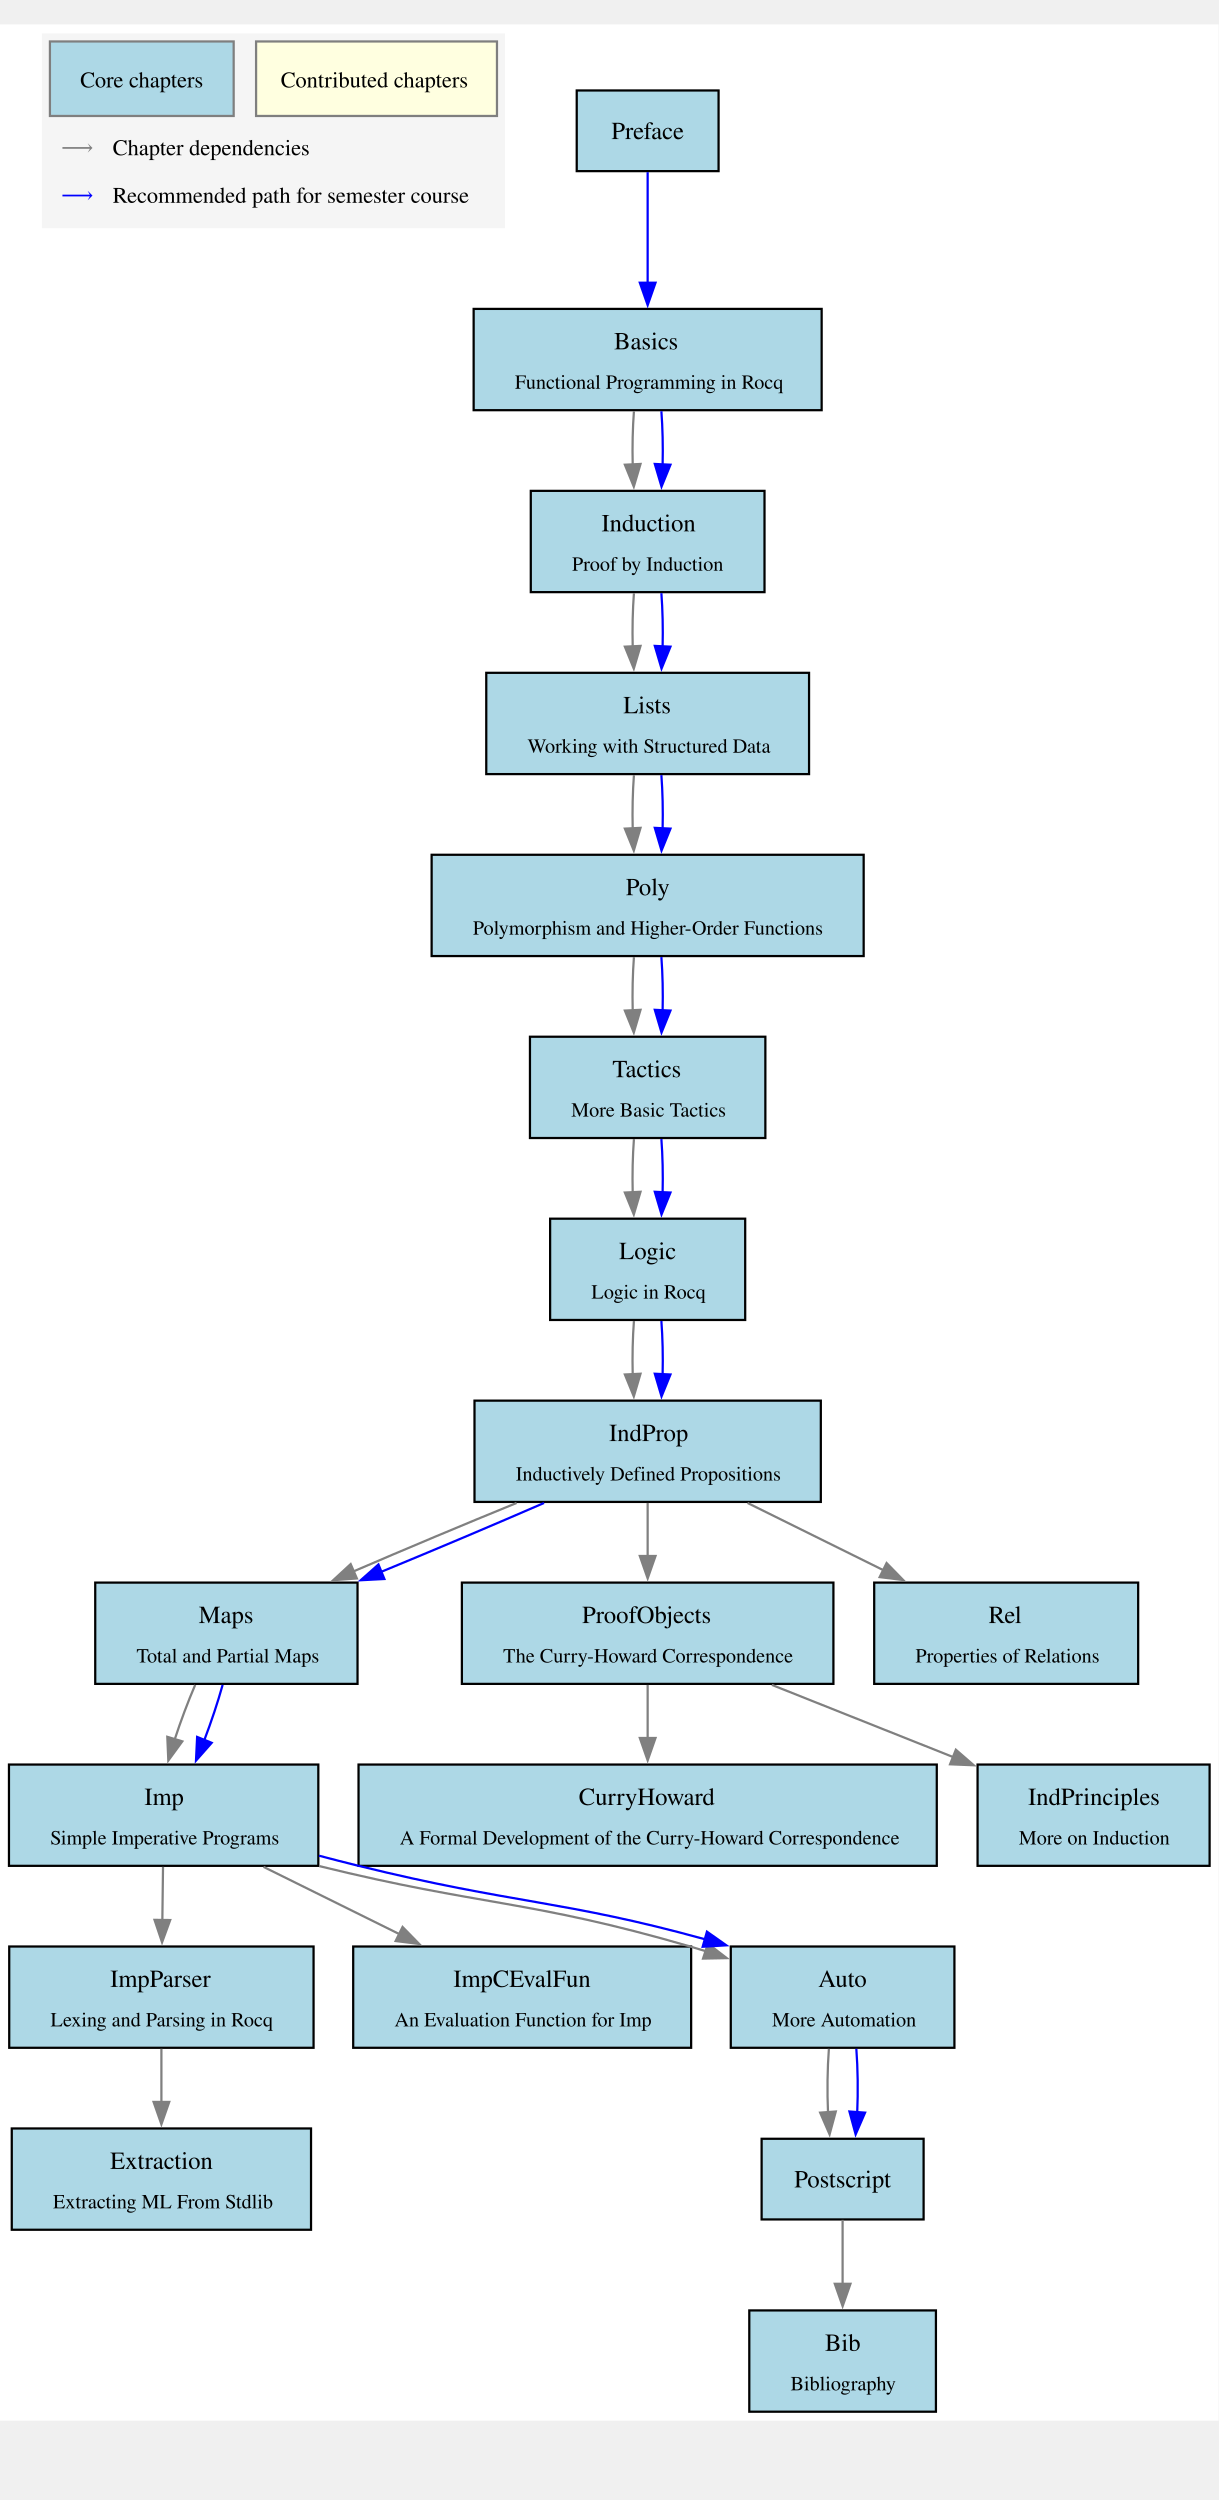
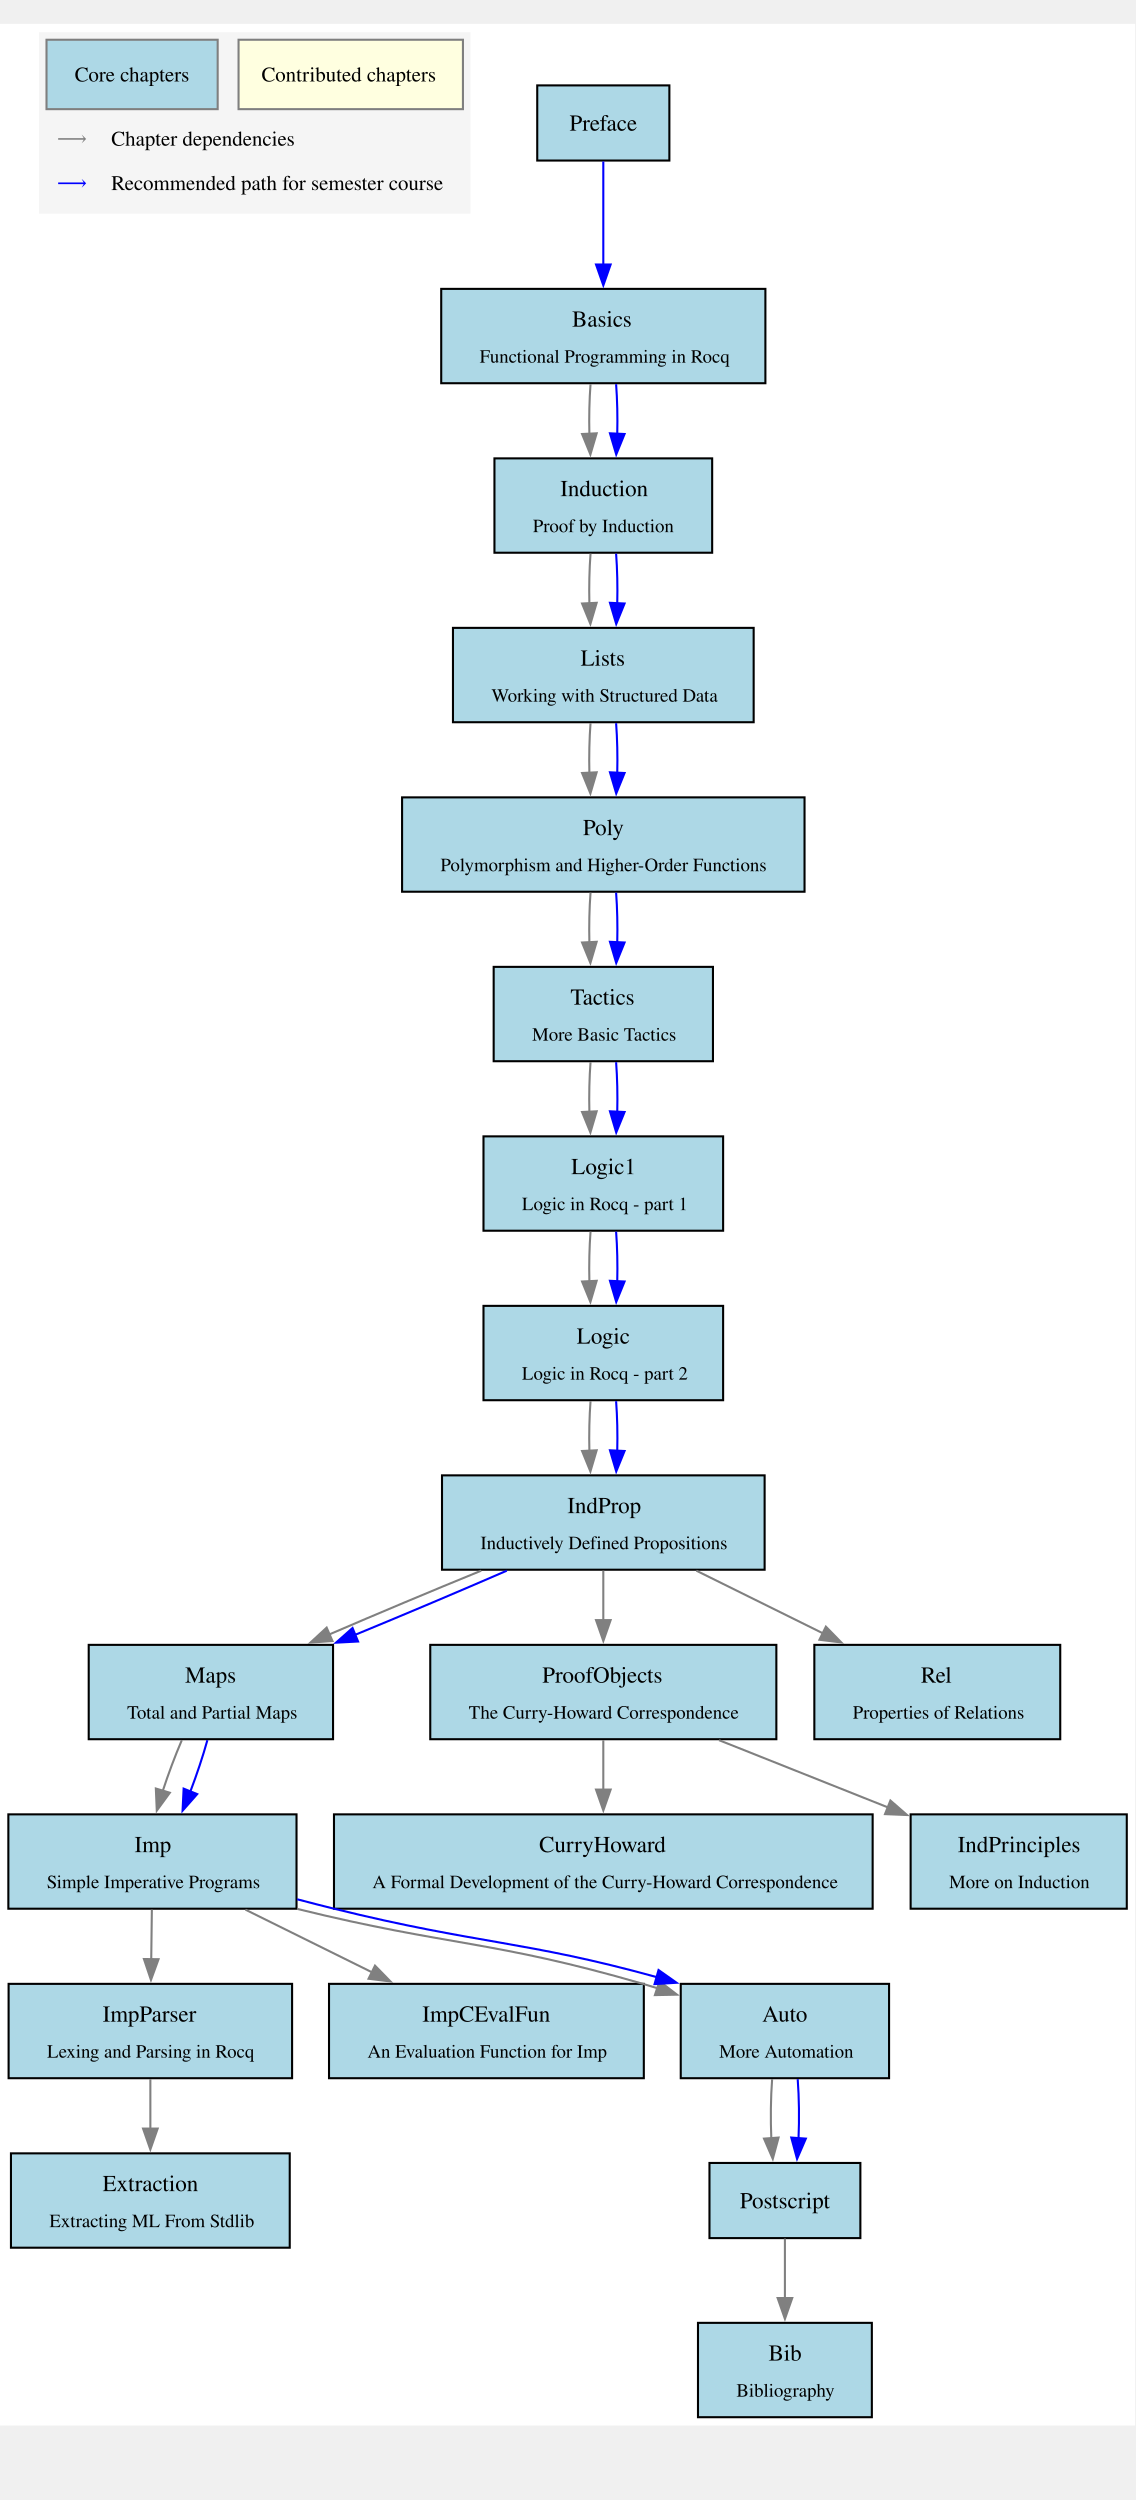
- <svg xmlns="http://www.w3.org/2000/svg" xmlns:xlink="http://www.w3.org/1999/xlink" width="504pt" height="1034pt" viewBox="0.00 22.00 504.00 1013.00">
-   <g id="graph0" class="graph deps" transform="scale(0.926811 0.926811) rotate(0) translate(4 1088.66)">
-     <polygon fill="white" stroke="none" points="-4,4 -4,-1065.35 539.8,-1065.35 539.8,4 -4,4" />
+ <svg xmlns="http://www.w3.org/2000/svg" xmlns:xlink="http://www.w3.org/1999/xlink" width="504pt" height="1110pt" viewBox="0.00 22.00 504.00 1088.00">
+   <g id="graph0" class="graph deps" transform="scale(0.926811 0.926811) rotate(0) translate(4 1169.86)">
+     <polygon fill="white" stroke="none" points="-4,4 -4,-1146.55 539.8,-1146.55 539.8,4 -4,4" />
    <g id="node1" class="node">
      <g id="a_node1">
        <a xlink:title="Go to chapter" target="_top">
-           <polygon fill="WhiteSmoke" stroke="none" points="221.38,-1061.35 14.68,-1061.35 14.68,-974.4 221.38,-974.4 221.38,-1061.35" />
-           <polygon fill="lightblue" stroke="none" points="18.28,-1024.5 18.28,-1057.75 100.28,-1057.75 100.28,-1024.5 18.28,-1024.5" />
-           <polygon fill="none" stroke="#7f7f7f" points="18.28,-1024.5 18.28,-1057.75 100.28,-1057.75 100.28,-1024.5 18.28,-1024.5" />
-           <text xml:space="preserve" text-anchor="start" x="29.28" y="-1037.25" font-family="Times,serif" font-size="10.00"> Core chapters </text>
-           <polygon fill="lightyellow" stroke="none" points="110.28,-1024.5 110.28,-1057.75 217.78,-1057.75 217.78,-1024.5 110.28,-1024.5" />
-           <polygon fill="none" stroke="#7f7f7f" points="110.28,-1024.5 110.28,-1057.75 217.78,-1057.75 217.78,-1024.5 110.28,-1024.5" />
-           <text xml:space="preserve" text-anchor="start" x="121.28" y="-1037.25" font-family="Times,serif" font-size="10.00">Contributed chapters</text>
-           <text xml:space="preserve" text-anchor="start" x="23.28" y="-1007" font-family="Times,serif" font-size="10.00" fill="gray">⟶</text>
-           <text xml:space="preserve" text-anchor="start" x="33.78" y="-1007" font-family="Times,serif" font-size="10.00">     Chapter dependencies</text>
-           <text xml:space="preserve" text-anchor="start" x="23.28" y="-985.75" font-family="Times,serif" font-size="10.00" fill="blue">⟶</text>
-           <text xml:space="preserve" text-anchor="start" x="33.78" y="-985.75" font-family="Times,serif" font-size="10.00">     Recommended path for semester course</text>
+           <polygon fill="WhiteSmoke" stroke="none" points="221.38,-1142.55 14.67,-1142.55 14.67,-1055.6 221.38,-1055.6 221.38,-1142.55" />
+           <polygon fill="lightblue" stroke="none" points="18.28,-1105.7 18.28,-1138.95 100.28,-1138.95 100.28,-1105.7 18.28,-1105.7" />
+           <polygon fill="none" stroke="#7f7f7f" points="18.28,-1105.7 18.28,-1138.95 100.28,-1138.95 100.28,-1105.7 18.28,-1105.7" />
+           <text xml:space="preserve" text-anchor="start" x="29.28" y="-1118.95" font-family="Times,serif" font-size="10.00"> Core chapters </text>
+           <polygon fill="lightyellow" stroke="none" points="110.28,-1105.7 110.28,-1138.95 217.78,-1138.95 217.78,-1105.7 110.28,-1105.7" />
+           <polygon fill="none" stroke="#7f7f7f" points="110.28,-1105.7 110.28,-1138.95 217.78,-1138.95 217.78,-1105.7 110.28,-1105.7" />
+           <text xml:space="preserve" text-anchor="start" x="121.28" y="-1118.95" font-family="Times,serif" font-size="10.00">Contributed chapters</text>
+           <text xml:space="preserve" text-anchor="start" x="23.28" y="-1088.2" font-family="Times,serif" font-size="10.00" fill="gray">⟶</text>
+           <text xml:space="preserve" text-anchor="start" x="36.78" y="-1088.2" font-family="Times,serif" font-size="10.00">     Chapter dependencies</text>
+           <text xml:space="preserve" text-anchor="start" x="23.28" y="-1066.95" font-family="Times,serif" font-size="10.00" fill="blue">⟶</text>
+           <text xml:space="preserve" text-anchor="start" x="36.78" y="-1066.95" font-family="Times,serif" font-size="10.00">     Recommended path for semester course</text>
        </a>
      </g>
    </g>
    <g id="node2" class="node">
      <g id="a_node2">
        <a xlink:href="Preface.html" xlink:title="Go to chapter" target="_top">
-           <polygon fill="lightblue" stroke="black" points="316.67,-1035.88 253.37,-1035.88 253.37,-999.88 316.67,-999.88 316.67,-1035.88" />
-           <text xml:space="preserve" text-anchor="middle" x="285.02" y="-1014.18" font-family="Times,serif" font-size="11.00">Preface</text>
+           <polygon fill="lightblue" stroke="black" points="316.67,-1117.08 253.37,-1117.08 253.37,-1081.08 316.67,-1081.08 316.67,-1117.08" />
+           <text xml:space="preserve" text-anchor="middle" x="285.02" y="-1095.38" font-family="Times,serif" font-size="11.00">Preface</text>
        </a>
      </g>
    </g>
    <g id="node4" class="node">
      <g id="a_node4">
        <a xlink:href="Basics.html" xlink:title="Go to chapter" target="_top">
-           <polygon fill="lightblue" stroke="black" points="362.67,-938.4 207.37,-938.4 207.37,-893.2 362.67,-893.2 362.67,-938.4" />
-           <text xml:space="preserve" text-anchor="start" x="270.02" y="-920.35" font-family="Times,serif" font-size="11.00">Basics</text>
-           <text xml:space="preserve" text-anchor="start" x="225.77" y="-902.75" font-family="Times,serif" font-size="9.00">Functional Programming in Rocq</text>
-         </a>
-       </g>
-     </g>
-     <g id="edge19" class="edge">
-       <path fill="none" stroke="blue" d="M285.02,-999.44C285.02,-985.83 285.02,-966.53 285.02,-949.99" />
-       <polygon fill="blue" stroke="blue" points="288.53,-950.08 285.03,-940.08 281.53,-950.08 288.53,-950.08" />
+           <polygon fill="lightblue" stroke="black" points="362.67,-1019.6 207.37,-1019.6 207.37,-974.4 362.67,-974.4 362.67,-1019.6" />
+           <text xml:space="preserve" text-anchor="start" x="270.02" y="-1001.5" font-family="Times,serif" font-size="11.00">Basics</text>
+           <text xml:space="preserve" text-anchor="start" x="225.77" y="-984.25" font-family="Times,serif" font-size="9.00">Functional Programming in Rocq</text>
+         </a>
+       </g>
+     </g>
+     <g id="edge20" class="edge">
+       <path fill="none" stroke="blue" d="M285.02,-1080.64C285.02,-1067.03 285.02,-1047.73 285.02,-1031.19" />
+       <polygon fill="blue" stroke="blue" points="288.53,-1031.28 285.03,-1021.28 281.53,-1031.28 288.53,-1031.28" />
    </g>
    <g id="node3" class="node">
      <g id="a_node3">
        <a xlink:href="Postscript.html" xlink:title="Go to chapter" target="_top">
          <polygon fill="lightblue" stroke="black" points="408.17,-121.8 335.88,-121.8 335.88,-85.8 408.17,-85.8 408.17,-121.8" />
          <text xml:space="preserve" text-anchor="middle" x="372.02" y="-100.1" font-family="Times,serif" font-size="11.00">Postscript</text>
        </a>
      </g>
    </g>
-     <g id="node19" class="node">
-       <g id="a_node19">
+     <g id="node20" class="node">
+       <g id="a_node20">
        <a xlink:href="Bib.html" xlink:title="Go to chapter" target="_top">
          <polygon fill="lightblue" stroke="black" points="413.67,-45.2 330.38,-45.2 330.38,0 413.67,0 413.67,-45.2" />
-           <text xml:space="preserve" text-anchor="start" x="364.15" y="-27.15" font-family="Times,serif" font-size="11.00">Bib</text>
-           <text xml:space="preserve" text-anchor="start" x="348.77" y="-9.55" font-family="Times,serif" font-size="9.00">Bibliography</text>
-         </a>
-       </g>
-     </g>
-     <g id="edge15" class="edge">
+           <text xml:space="preserve" text-anchor="start" x="364.15" y="-27.1" font-family="Times,serif" font-size="11.00">Bib</text>
+           <text xml:space="preserve" text-anchor="start" x="348.77" y="-9.85" font-family="Times,serif" font-size="9.00">Bibliography</text>
+         </a>
+       </g>
+     </g>
+     <g id="edge16" class="edge">
      <path fill="none" stroke="gray" d="M372.02,-85.61C372.02,-77.18 372.02,-66.72 372.02,-56.81" />
      <polygon fill="gray" stroke="gray" points="375.53,-57.09 372.03,-47.09 368.53,-57.09 375.53,-57.09" />
    </g>
    <g id="node5" class="node">
      <g id="a_node5">
        <a xlink:href="Induction.html" xlink:title="Go to chapter" target="_top">
-           <polygon fill="lightblue" stroke="black" points="337.17,-857.2 232.87,-857.2 232.87,-812 337.17,-812 337.17,-857.2" />
-           <text xml:space="preserve" text-anchor="start" x="264.4" y="-839.15" font-family="Times,serif" font-size="11.00">Induction</text>
-           <text xml:space="preserve" text-anchor="start" x="251.27" y="-821.55" font-family="Times,serif" font-size="9.00">Proof by Induction</text>
+           <polygon fill="lightblue" stroke="black" points="337.17,-938.4 232.87,-938.4 232.87,-893.2 337.17,-893.2 337.17,-938.4" />
+           <text xml:space="preserve" text-anchor="start" x="264.4" y="-920.3" font-family="Times,serif" font-size="11.00">Induction</text>
+           <text xml:space="preserve" text-anchor="start" x="251.27" y="-903.05" font-family="Times,serif" font-size="9.00">Proof by Induction</text>
        </a>
      </g>
    </g>
    <g id="edge1" class="edge">
-       <path fill="none" stroke="gray" d="M278.9,-892.74C278.34,-885.36 278.15,-876.96 278.35,-868.91" />
-       <polygon fill="gray" stroke="gray" points="281.84,-869.21 278.84,-859.06 274.85,-868.87 281.84,-869.21" />
-     </g>
-     <g id="edge20" class="edge">
-       <path fill="none" stroke="blue" d="M291.15,-892.74C291.71,-885.36 291.9,-876.96 291.7,-868.91" />
-       <polygon fill="blue" stroke="blue" points="295.2,-868.87 291.21,-859.06 288.21,-869.21 295.2,-868.87" />
+       <path fill="none" stroke="gray" d="M278.9,-973.94C278.34,-966.56 278.15,-958.16 278.35,-950.11" />
+       <polygon fill="gray" stroke="gray" points="281.84,-950.41 278.84,-940.26 274.85,-950.07 281.84,-950.41" />
+     </g>
+     <g id="edge21" class="edge">
+       <path fill="none" stroke="blue" d="M291.15,-973.94C291.71,-966.56 291.9,-958.16 291.7,-950.11" />
+       <polygon fill="blue" stroke="blue" points="295.2,-950.07 291.21,-940.26 288.21,-950.41 295.2,-950.07" />
    </g>
    <g id="node6" class="node">
      <g id="a_node6">
        <a xlink:href="Lists.html" xlink:title="Go to chapter" target="_top">
-           <polygon fill="lightblue" stroke="black" points="357.05,-776 213,-776 213,-730.8 357.05,-730.8 357.05,-776" />
-           <text xml:space="preserve" text-anchor="start" x="274.15" y="-757.95" font-family="Times,serif" font-size="11.00">Lists</text>
-           <text xml:space="preserve" text-anchor="start" x="231.4" y="-740.35" font-family="Times,serif" font-size="9.00">Working with Structured Data</text>
+           <polygon fill="lightblue" stroke="black" points="357.05,-857.2 213,-857.2 213,-812 357.05,-812 357.05,-857.2" />
+           <text xml:space="preserve" text-anchor="start" x="274.15" y="-839.1" font-family="Times,serif" font-size="11.00">Lists</text>
+           <text xml:space="preserve" text-anchor="start" x="231.4" y="-821.85" font-family="Times,serif" font-size="9.00">Working with Structured Data</text>
        </a>
      </g>
    </g>
    <g id="edge2" class="edge">
-       <path fill="none" stroke="gray" d="M278.9,-811.54C278.34,-804.16 278.15,-795.76 278.35,-787.71" />
-       <polygon fill="gray" stroke="gray" points="281.84,-788.01 278.84,-777.86 274.85,-787.67 281.84,-788.01" />
-     </g>
-     <g id="edge21" class="edge">
-       <path fill="none" stroke="blue" d="M291.15,-811.54C291.71,-804.16 291.9,-795.76 291.7,-787.71" />
-       <polygon fill="blue" stroke="blue" points="295.2,-787.67 291.21,-777.86 288.21,-788.01 295.2,-787.67" />
+       <path fill="none" stroke="gray" d="M278.9,-892.74C278.34,-885.36 278.15,-876.96 278.35,-868.91" />
+       <polygon fill="gray" stroke="gray" points="281.84,-869.21 278.84,-859.06 274.85,-868.87 281.84,-869.21" />
+     </g>
+     <g id="edge22" class="edge">
+       <path fill="none" stroke="blue" d="M291.15,-892.74C291.71,-885.36 291.9,-876.96 291.7,-868.91" />
+       <polygon fill="blue" stroke="blue" points="295.2,-868.87 291.21,-859.06 288.21,-869.21 295.2,-868.87" />
    </g>
    <g id="node7" class="node">
      <g id="a_node7">
        <a xlink:href="Poly.html" xlink:title="Go to chapter" target="_top">
-           <polygon fill="lightblue" stroke="black" points="381.42,-694.8 188.62,-694.8 188.62,-649.6 381.42,-649.6 381.42,-694.8" />
-           <text xml:space="preserve" text-anchor="start" x="275.27" y="-676.75" font-family="Times,serif" font-size="11.00">Poly</text>
-           <text xml:space="preserve" text-anchor="start" x="207.02" y="-659.15" font-family="Times,serif" font-size="9.00">Polymorphism and Higher-Order Functions</text>
+           <polygon fill="lightblue" stroke="black" points="381.42,-776 188.62,-776 188.62,-730.8 381.42,-730.8 381.42,-776" />
+           <text xml:space="preserve" text-anchor="start" x="275.27" y="-757.9" font-family="Times,serif" font-size="11.00">Poly</text>
+           <text xml:space="preserve" text-anchor="start" x="207.02" y="-740.65" font-family="Times,serif" font-size="9.00">Polymorphism and Higher-Order Functions</text>
        </a>
      </g>
    </g>
    <g id="edge3" class="edge">
-       <path fill="none" stroke="gray" d="M278.9,-730.34C278.34,-722.96 278.15,-714.56 278.35,-706.51" />
-       <polygon fill="gray" stroke="gray" points="281.84,-706.81 278.84,-696.66 274.85,-706.47 281.84,-706.81" />
-     </g>
-     <g id="edge22" class="edge">
-       <path fill="none" stroke="blue" d="M291.15,-730.34C291.71,-722.96 291.9,-714.56 291.7,-706.51" />
-       <polygon fill="blue" stroke="blue" points="295.2,-706.47 291.21,-696.66 288.21,-706.81 295.2,-706.47" />
+       <path fill="none" stroke="gray" d="M278.9,-811.54C278.34,-804.16 278.15,-795.76 278.35,-787.71" />
+       <polygon fill="gray" stroke="gray" points="281.84,-788.01 278.84,-777.86 274.85,-787.67 281.84,-788.01" />
+     </g>
+     <g id="edge23" class="edge">
+       <path fill="none" stroke="blue" d="M291.15,-811.54C291.71,-804.16 291.9,-795.76 291.7,-787.71" />
+       <polygon fill="blue" stroke="blue" points="295.2,-787.67 291.21,-777.86 288.21,-788.01 295.2,-787.67" />
    </g>
    <g id="node8" class="node">
      <g id="a_node8">
        <a xlink:href="Tactics.html" xlink:title="Go to chapter" target="_top">
-           <polygon fill="lightblue" stroke="black" points="337.55,-613.6 232.5,-613.6 232.5,-568.4 337.55,-568.4 337.55,-613.6" />
-           <text xml:space="preserve" text-anchor="start" x="269.27" y="-595.55" font-family="Times,serif" font-size="11.00">Tactics</text>
-           <text xml:space="preserve" text-anchor="start" x="250.9" y="-577.95" font-family="Times,serif" font-size="9.00">More Basic Tactics</text>
+           <polygon fill="lightblue" stroke="black" points="337.55,-694.8 232.5,-694.8 232.5,-649.6 337.55,-649.6 337.55,-694.8" />
+           <text xml:space="preserve" text-anchor="start" x="269.27" y="-676.7" font-family="Times,serif" font-size="11.00">Tactics</text>
+           <text xml:space="preserve" text-anchor="start" x="250.9" y="-659.45" font-family="Times,serif" font-size="9.00">More Basic Tactics</text>
        </a>
      </g>
    </g>
    <g id="edge4" class="edge">
+       <path fill="none" stroke="gray" d="M278.9,-730.34C278.34,-722.96 278.15,-714.56 278.35,-706.51" />
+       <polygon fill="gray" stroke="gray" points="281.84,-706.81 278.84,-696.66 274.85,-706.47 281.84,-706.81" />
+     </g>
+     <g id="edge24" class="edge">
+       <path fill="none" stroke="blue" d="M291.15,-730.34C291.71,-722.96 291.9,-714.56 291.7,-706.51" />
+       <polygon fill="blue" stroke="blue" points="295.2,-706.47 291.21,-696.66 288.21,-706.81 295.2,-706.47" />
+     </g>
+     <g id="node11" class="node">
+       <g id="a_node11">
+         <a xlink:href="Logic1.html" xlink:title="Go to chapter" target="_top">
+           <polygon fill="lightblue" stroke="black" points="342.42,-613.6 227.62,-613.6 227.62,-568.4 342.42,-568.4 342.42,-613.6" />
+           <text xml:space="preserve" text-anchor="start" x="269.65" y="-595.5" font-family="Times,serif" font-size="11.00">Logic1</text>
+           <text xml:space="preserve" text-anchor="start" x="246.02" y="-578.25" font-family="Times,serif" font-size="9.00">Logic in Rocq - part 1</text>
+         </a>
+       </g>
+     </g>
+     <g id="edge5" class="edge">
      <path fill="none" stroke="gray" d="M278.9,-649.14C278.34,-641.76 278.15,-633.36 278.35,-625.31" />
      <polygon fill="gray" stroke="gray" points="281.84,-625.61 278.84,-615.46 274.85,-625.27 281.84,-625.61" />
    </g>
-     <g id="edge23" class="edge">
+     <g id="edge25" class="edge">
      <path fill="none" stroke="blue" d="M291.15,-649.14C291.71,-641.76 291.9,-633.36 291.7,-625.31" />
      <polygon fill="blue" stroke="blue" points="295.2,-625.27 291.21,-615.46 288.21,-625.61 295.2,-625.27" />
-     </g>
-     <g id="node10" class="node">
-       <g id="a_node10">
-         <a xlink:href="Logic.html" xlink:title="Go to chapter" target="_top">
-           <polygon fill="lightblue" stroke="black" points="328.55,-532.4 241.5,-532.4 241.5,-487.2 328.55,-487.2 328.55,-532.4" />
-           <text xml:space="preserve" text-anchor="start" x="272.27" y="-514.35" font-family="Times,serif" font-size="11.00">Logic</text>
-           <text xml:space="preserve" text-anchor="start" x="259.9" y="-496.75" font-family="Times,serif" font-size="9.00">Logic in Rocq</text>
-         </a>
-       </g>
-     </g>
-     <g id="edge5" class="edge">
-       <path fill="none" stroke="gray" d="M278.9,-567.94C278.34,-560.56 278.15,-552.16 278.35,-544.11" />
-       <polygon fill="gray" stroke="gray" points="281.84,-544.41 278.84,-534.26 274.85,-544.07 281.84,-544.41" />
-     </g>
-     <g id="edge24" class="edge">
-       <path fill="none" stroke="blue" d="M291.15,-567.94C291.71,-560.56 291.9,-552.16 291.7,-544.11" />
-       <polygon fill="blue" stroke="blue" points="295.2,-544.07 291.21,-534.26 288.21,-544.41 295.2,-544.07" />
    </g>
    <g id="node9" class="node">
      <g id="a_node9">
        <a xlink:href="IndProp.html" xlink:title="Go to chapter" target="_top">
          <polygon fill="lightblue" stroke="black" points="362.3,-451.2 207.75,-451.2 207.75,-406 362.3,-406 362.3,-451.2" />
-           <text xml:space="preserve" text-anchor="start" x="267.77" y="-433.15" font-family="Times,serif" font-size="11.00">IndProp</text>
-           <text xml:space="preserve" text-anchor="start" x="226.15" y="-415.55" font-family="Times,serif" font-size="9.00">Inductively Defined Propositions</text>
-         </a>
-       </g>
-     </g>
-     <g id="node11" class="node">
-       <g id="a_node11">
+           <text xml:space="preserve" text-anchor="start" x="267.77" y="-433.1" font-family="Times,serif" font-size="11.00">IndProp</text>
+           <text xml:space="preserve" text-anchor="start" x="226.15" y="-415.85" font-family="Times,serif" font-size="9.00">Inductively Defined Propositions</text>
+         </a>
+       </g>
+     </g>
+     <g id="node12" class="node">
+       <g id="a_node12">
        <a xlink:href="Maps.html" xlink:title="Go to chapter" target="_top">
          <polygon fill="lightblue" stroke="black" points="155.55,-370 38.5,-370 38.5,-324.8 155.55,-324.8 155.55,-370" />
-           <text xml:space="preserve" text-anchor="start" x="84.65" y="-351.95" font-family="Times,serif" font-size="11.00">Maps</text>
-           <text xml:space="preserve" text-anchor="start" x="56.9" y="-334.35" font-family="Times,serif" font-size="9.00">Total and Partial Maps</text>
-         </a>
-       </g>
-     </g>
-     <g id="edge7" class="edge">
+           <text xml:space="preserve" text-anchor="start" x="84.65" y="-351.9" font-family="Times,serif" font-size="11.00">Maps</text>
+           <text xml:space="preserve" text-anchor="start" x="56.9" y="-334.65" font-family="Times,serif" font-size="9.00">Total and Partial Maps</text>
+         </a>
+       </g>
+     </g>
+     <g id="edge8" class="edge">
      <path fill="none" stroke="gray" d="M226.53,-405.54C203.29,-396.05 176.68,-384.88 153.63,-374.95" />
      <polygon fill="gray" stroke="gray" points="155.27,-371.84 144.7,-371.08 152.49,-378.27 155.27,-371.84" />
    </g>
-     <g id="edge26" class="edge">
+     <g id="edge28" class="edge">
      <path fill="none" stroke="blue" d="M238.78,-405.54C216.89,-396.01 190.33,-384.78 166.13,-374.81" />
      <polygon fill="blue" stroke="blue" points="167.54,-371.61 156.96,-371.05 164.89,-378.09 167.54,-371.61" />
    </g>
-     <g id="node12" class="node">
-       <g id="a_node12">
+     <g id="node13" class="node">
+       <g id="a_node13">
        <a xlink:href="ProofObjects.html" xlink:title="Go to chapter" target="_top">
          <polygon fill="lightblue" stroke="black" points="367.92,-370 202.12,-370 202.12,-324.8 367.92,-324.8 367.92,-370" />
-           <text xml:space="preserve" text-anchor="start" x="255.77" y="-351.95" font-family="Times,serif" font-size="11.00">ProofObjects</text>
-           <text xml:space="preserve" text-anchor="start" x="220.52" y="-334.35" font-family="Times,serif" font-size="9.00">The Curry-Howard Correspondence</text>
-         </a>
-       </g>
-     </g>
-     <g id="edge9" class="edge">
+           <text xml:space="preserve" text-anchor="start" x="255.77" y="-351.9" font-family="Times,serif" font-size="11.00">ProofObjects</text>
+           <text xml:space="preserve" text-anchor="start" x="220.52" y="-334.65" font-family="Times,serif" font-size="9.00">The Curry-Howard Correspondence</text>
+         </a>
+       </g>
+     </g>
+     <g id="edge10" class="edge">
      <path fill="none" stroke="gray" d="M285.02,-405.54C285.02,-398.16 285.02,-389.76 285.02,-381.71" />
      <polygon fill="gray" stroke="gray" points="288.53,-381.86 285.03,-371.86 281.53,-381.86 288.53,-381.86" />
    </g>
+     <g id="node19" class="node">
+       <g id="a_node19">
+         <a xlink:href="Rel.html" xlink:title="Go to chapter" target="_top">
+           <polygon fill="lightblue" stroke="black" points="503.92,-370 386.12,-370 386.12,-324.8 503.92,-324.8 503.92,-370" />
+           <text xml:space="preserve" text-anchor="start" x="437.15" y="-351.9" font-family="Times,serif" font-size="11.00">Rel</text>
+           <text xml:space="preserve" text-anchor="start" x="404.52" y="-334.65" font-family="Times,serif" font-size="9.00">Properties of Relations</text>
+         </a>
+       </g>
+     </g>
+     <g id="edge13" class="edge">
+       <path fill="none" stroke="gray" d="M329.59,-405.54C348.41,-396.22 370.51,-385.28 390.31,-375.49" />
+       <polygon fill="gray" stroke="gray" points="391.65,-378.73 399.06,-371.15 388.55,-372.45 391.65,-378.73" />
+     </g>
+     <g id="node10" class="node">
+       <g id="a_node10">
+         <a xlink:href="Logic.html" xlink:title="Go to chapter" target="_top">
+           <polygon fill="lightblue" stroke="black" points="342.42,-532.4 227.62,-532.4 227.62,-487.2 342.42,-487.2 342.42,-532.4" />
+           <text xml:space="preserve" text-anchor="start" x="272.27" y="-514.3" font-family="Times,serif" font-size="11.00">Logic</text>
+           <text xml:space="preserve" text-anchor="start" x="246.02" y="-497.05" font-family="Times,serif" font-size="9.00">Logic in Rocq - part 2</text>
+         </a>
+       </g>
+     </g>
+     <g id="edge7" class="edge">
+       <path fill="none" stroke="gray" d="M278.9,-486.74C278.34,-479.36 278.15,-470.96 278.35,-462.91" />
+       <polygon fill="gray" stroke="gray" points="281.84,-463.21 278.84,-453.06 274.85,-462.87 281.84,-463.21" />
+     </g>
+     <g id="edge27" class="edge">
+       <path fill="none" stroke="blue" d="M291.15,-486.74C291.71,-479.36 291.9,-470.96 291.7,-462.91" />
+       <polygon fill="blue" stroke="blue" points="295.2,-462.87 291.21,-453.06 288.21,-463.21 295.2,-462.87" />
+     </g>
+     <g id="edge6" class="edge">
+       <path fill="none" stroke="gray" d="M278.9,-567.94C278.34,-560.56 278.15,-552.16 278.35,-544.11" />
+       <polygon fill="gray" stroke="gray" points="281.84,-544.41 278.84,-534.26 274.85,-544.07 281.84,-544.41" />
+     </g>
+     <g id="edge26" class="edge">
+       <path fill="none" stroke="blue" d="M291.15,-567.94C291.71,-560.56 291.9,-552.16 291.7,-544.11" />
+       <polygon fill="blue" stroke="blue" points="295.2,-544.07 291.21,-534.26 288.21,-544.41 295.2,-544.07" />
+     </g>
+     <g id="node16" class="node">
+       <g id="a_node16">
+         <a xlink:href="Imp.html" xlink:title="Go to chapter" target="_top">
+           <polygon fill="lightblue" stroke="black" points="138.05,-288.8 0,-288.8 0,-243.6 138.05,-243.6 138.05,-288.8" />
+           <text xml:space="preserve" text-anchor="start" x="60.4" y="-270.7" font-family="Times,serif" font-size="11.00">Imp</text>
+           <text xml:space="preserve" text-anchor="start" x="18.4" y="-253.45" font-family="Times,serif" font-size="9.00">Simple Imperative Programs</text>
+         </a>
+       </g>
+     </g>
+     <g id="edge9" class="edge">
+       <path fill="none" stroke="gray" d="M83.1,-324.34C79.86,-316.79 76.63,-308.17 73.95,-299.95" />
+       <polygon fill="gray" stroke="gray" points="77.36,-299.15 71.11,-290.59 70.66,-301.18 77.36,-299.15" />
+     </g>
+     <g id="edge29" class="edge">
+       <path fill="none" stroke="blue" d="M95.35,-324.34C93.23,-316.7 90.32,-307.97 87.16,-299.67" />
+       <polygon fill="blue" stroke="blue" points="90.46,-298.5 83.46,-290.55 83.97,-301.13 90.46,-298.5" />
+     </g>
+     <g id="node14" class="node">
+       <g id="a_node14">
+         <a xlink:href="CurryHoward.html" xlink:title="Go to chapter" target="_top">
+           <polygon fill="lightblue" stroke="black" points="414.05,-288.8 156,-288.8 156,-243.6 414.05,-243.6 414.05,-288.8" />
+           <text xml:space="preserve" text-anchor="start" x="254.27" y="-270.7" font-family="Times,serif" font-size="11.00">CurryHoward</text>
+           <text xml:space="preserve" text-anchor="start" x="174.4" y="-253.45" font-family="Times,serif" font-size="9.00">A Formal Development of the Curry-Howard Correspondence</text>
+         </a>
+       </g>
+     </g>
+     <g id="edge12" class="edge">
+       <path fill="none" stroke="gray" d="M285.02,-324.34C285.02,-316.96 285.02,-308.56 285.02,-300.51" />
+       <polygon fill="gray" stroke="gray" points="288.53,-300.66 285.03,-290.66 281.53,-300.66 288.53,-300.66" />
+     </g>
+     <g id="node15" class="node">
+       <g id="a_node15">
+         <a xlink:href="IndPrinciples.html" xlink:title="Go to chapter" target="_top">
+           <polygon fill="lightblue" stroke="black" points="535.8,-288.8 432.25,-288.8 432.25,-243.6 535.8,-243.6 535.8,-288.8" />
+           <text xml:space="preserve" text-anchor="start" x="454.77" y="-270.7" font-family="Times,serif" font-size="11.00">IndPrinciples</text>
+           <text xml:space="preserve" text-anchor="start" x="450.65" y="-253.45" font-family="Times,serif" font-size="9.00">More on Induction</text>
+         </a>
+       </g>
+     </g>
+     <g id="edge11" class="edge">
+       <path fill="none" stroke="gray" d="M340.46,-324.34C365.63,-314.32 395.51,-302.43 421.48,-292.09" />
+       <polygon fill="gray" stroke="gray" points="422.56,-295.43 430.56,-288.48 419.97,-288.92 422.56,-295.43" />
+     </g>
+     <g id="node17" class="node">
+       <g id="a_node17">
+         <a xlink:href="ImpParser.html" xlink:title="Go to chapter" target="_top">
+           <polygon fill="lightblue" stroke="black" points="135.93,-207.6 0.12,-207.6 0.12,-162.4 135.93,-162.4 135.93,-207.6" />
+           <text xml:space="preserve" text-anchor="start" x="45.15" y="-189.5" font-family="Times,serif" font-size="11.00">ImpParser</text>
+           <text xml:space="preserve" text-anchor="start" x="18.53" y="-172.25" font-family="Times,serif" font-size="9.00">Lexing and Parsing in Rocq</text>
+         </a>
+       </g>
+     </g>
+     <g id="edge17" class="edge">
+       <path fill="none" stroke="gray" d="M68.75,-243.14C68.65,-235.76 68.55,-227.36 68.45,-219.31" />
+       <polygon fill="gray" stroke="gray" points="71.95,-219.41 68.32,-209.46 64.95,-219.5 71.95,-219.41" />
+     </g>
    <g id="node18" class="node">
      <g id="a_node18">
-         <a xlink:href="Rel.html" xlink:title="Go to chapter" target="_top">
-           <polygon fill="lightblue" stroke="black" points="503.92,-370 386.12,-370 386.12,-324.8 503.92,-324.8 503.92,-370" />
-           <text xml:space="preserve" text-anchor="start" x="437.15" y="-351.95" font-family="Times,serif" font-size="11.00">Rel</text>
-           <text xml:space="preserve" text-anchor="start" x="404.52" y="-334.35" font-family="Times,serif" font-size="9.00">Properties of Relations</text>
-         </a>
-       </g>
-     </g>
-     <g id="edge12" class="edge">
-       <path fill="none" stroke="gray" d="M329.59,-405.54C348.41,-396.22 370.51,-385.28 390.31,-375.49" />
-       <polygon fill="gray" stroke="gray" points="391.65,-378.73 399.06,-371.15 388.55,-372.45 391.65,-378.73" />
-     </g>
-     <g id="edge6" class="edge">
-       <path fill="none" stroke="gray" d="M278.9,-486.74C278.34,-479.36 278.15,-470.96 278.35,-462.91" />
-       <polygon fill="gray" stroke="gray" points="281.84,-463.21 278.84,-453.06 274.85,-462.87 281.84,-463.21" />
-     </g>
-     <g id="edge25" class="edge">
-       <path fill="none" stroke="blue" d="M291.15,-486.74C291.71,-479.36 291.9,-470.96 291.7,-462.91" />
-       <polygon fill="blue" stroke="blue" points="295.2,-462.87 291.21,-453.06 288.21,-463.21 295.2,-462.87" />
-     </g>
-     <g id="node15" class="node">
-       <g id="a_node15">
-         <a xlink:href="Imp.html" xlink:title="Go to chapter" target="_top">
-           <polygon fill="lightblue" stroke="black" points="138.05,-288.8 0,-288.8 0,-243.6 138.05,-243.6 138.05,-288.8" />
-           <text xml:space="preserve" text-anchor="start" x="60.4" y="-270.75" font-family="Times,serif" font-size="11.00">Imp</text>
-           <text xml:space="preserve" text-anchor="start" x="18.4" y="-253.15" font-family="Times,serif" font-size="9.00">Simple Imperative Programs</text>
-         </a>
-       </g>
-     </g>
-     <g id="edge8" class="edge">
-       <path fill="none" stroke="gray" d="M83.1,-324.34C79.86,-316.79 76.63,-308.17 73.95,-299.95" />
-       <polygon fill="gray" stroke="gray" points="77.36,-299.15 71.11,-290.59 70.66,-301.18 77.36,-299.15" />
-     </g>
-     <g id="edge27" class="edge">
-       <path fill="none" stroke="blue" d="M95.35,-324.34C93.23,-316.7 90.32,-307.97 87.16,-299.67" />
-       <polygon fill="blue" stroke="blue" points="90.46,-298.5 83.46,-290.55 83.97,-301.13 90.46,-298.5" />
-     </g>
-     <g id="node13" class="node">
-       <g id="a_node13">
-         <a xlink:href="CurryHoward.html" xlink:title="Go to chapter" target="_top">
-           <polygon fill="lightblue" stroke="black" points="414.05,-288.8 156,-288.8 156,-243.6 414.05,-243.6 414.05,-288.8" />
-           <text xml:space="preserve" text-anchor="start" x="254.27" y="-270.75" font-family="Times,serif" font-size="11.00">CurryHoward</text>
-           <text xml:space="preserve" text-anchor="start" x="174.4" y="-253.15" font-family="Times,serif" font-size="9.00">A Formal Development of the Curry-Howard Correspondence</text>
-         </a>
-       </g>
-     </g>
-     <g id="edge11" class="edge">
-       <path fill="none" stroke="gray" d="M285.02,-324.34C285.02,-316.96 285.02,-308.56 285.02,-300.51" />
-       <polygon fill="gray" stroke="gray" points="288.53,-300.66 285.03,-290.66 281.53,-300.66 288.53,-300.66" />
-     </g>
-     <g id="node14" class="node">
-       <g id="a_node14">
-         <a xlink:href="IndPrinciples.html" xlink:title="Go to chapter" target="_top">
-           <polygon fill="lightblue" stroke="black" points="535.8,-288.8 432.25,-288.8 432.25,-243.6 535.8,-243.6 535.8,-288.8" />
-           <text xml:space="preserve" text-anchor="start" x="454.77" y="-270.75" font-family="Times,serif" font-size="11.00">IndPrinciples</text>
-           <text xml:space="preserve" text-anchor="start" x="450.65" y="-253.15" font-family="Times,serif" font-size="9.00">More on Induction</text>
-         </a>
-       </g>
-     </g>
-     <g id="edge10" class="edge">
-       <path fill="none" stroke="gray" d="M340.46,-324.34C365.63,-314.32 395.51,-302.43 421.48,-292.09" />
-       <polygon fill="gray" stroke="gray" points="422.56,-295.43 430.56,-288.48 419.97,-288.92 422.56,-295.43" />
-     </g>
-     <g id="node16" class="node">
-       <g id="a_node16">
-         <a xlink:href="ImpParser.html" xlink:title="Go to chapter" target="_top">
-           <polygon fill="lightblue" stroke="black" points="135.93,-207.6 0.12,-207.6 0.12,-162.4 135.93,-162.4 135.93,-207.6" />
-           <text xml:space="preserve" text-anchor="start" x="45.15" y="-189.55" font-family="Times,serif" font-size="11.00">ImpParser</text>
-           <text xml:space="preserve" text-anchor="start" x="18.53" y="-171.95" font-family="Times,serif" font-size="9.00">Lexing and Parsing in Rocq</text>
-         </a>
-       </g>
-     </g>
-     <g id="edge16" class="edge">
-       <path fill="none" stroke="gray" d="M68.75,-243.14C68.65,-235.76 68.55,-227.36 68.45,-219.31" />
-       <polygon fill="gray" stroke="gray" points="71.95,-219.41 68.32,-209.46 64.95,-219.5 71.95,-219.41" />
-     </g>
-     <g id="node17" class="node">
-       <g id="a_node17">
        <a xlink:href="ImpCEvalFun.html" xlink:title="Go to chapter" target="_top">
          <polygon fill="lightblue" stroke="black" points="304.43,-207.6 153.62,-207.6 153.62,-162.4 304.43,-162.4 304.43,-207.6" />
-           <text xml:space="preserve" text-anchor="start" x="198.28" y="-189.55" font-family="Times,serif" font-size="11.00">ImpCEvalFun</text>
-           <text xml:space="preserve" text-anchor="start" x="172.03" y="-171.95" font-family="Times,serif" font-size="9.00">An Evaluation Function for Imp</text>
-         </a>
-       </g>
-     </g>
-     <g id="edge18" class="edge">
+           <text xml:space="preserve" text-anchor="start" x="198.28" y="-189.5" font-family="Times,serif" font-size="11.00">ImpCEvalFun</text>
+           <text xml:space="preserve" text-anchor="start" x="172.03" y="-172.25" font-family="Times,serif" font-size="9.00">An Evaluation Function for Imp</text>
+         </a>
+       </g>
+     </g>
+     <g id="edge19" class="edge">
      <path fill="none" stroke="gray" d="M113.59,-243.14C132.41,-233.82 154.51,-222.88 174.31,-213.09" />
      <polygon fill="gray" stroke="gray" points="175.65,-216.33 183.06,-208.75 172.55,-210.05 175.65,-216.33" />
    </g>
-     <g id="node20" class="node">
-       <g id="a_node20">
+     <g id="node21" class="node">
+       <g id="a_node21">
        <a xlink:href="Auto.html" xlink:title="Go to chapter" target="_top">
          <polygon fill="lightblue" stroke="black" points="421.92,-207.6 322.12,-207.6 322.12,-162.4 421.92,-162.4 421.92,-207.6" />
-           <text xml:space="preserve" text-anchor="start" x="361.15" y="-189.55" font-family="Times,serif" font-size="11.00">Auto</text>
-           <text xml:space="preserve" text-anchor="start" x="340.52" y="-171.95" font-family="Times,serif" font-size="9.00">More Automation</text>
-         </a>
-       </g>
-     </g>
-     <g id="edge13" class="edge">
+           <text xml:space="preserve" text-anchor="start" x="361.15" y="-189.5" font-family="Times,serif" font-size="11.00">Auto</text>
+           <text xml:space="preserve" text-anchor="start" x="340.52" y="-172.25" font-family="Times,serif" font-size="9.00">More Automation</text>
+         </a>
+       </g>
+     </g>
+     <g id="edge14" class="edge">
      <path fill="none" stroke="gray" d="M138.45,-243.49C211.4,-225.53 231.66,-228.59 304.02,-207.6 306.28,-206.95 308.56,-206.25 310.87,-205.53" />
      <polygon fill="gray" stroke="gray" points="311.92,-208.87 320.33,-202.42 309.74,-202.21 311.92,-208.87" />
    </g>
-     <g id="edge28" class="edge">
+     <g id="edge30" class="edge">
      <path fill="none" stroke="blue" d="M138.36,-248.12C144.35,-246.54 150.3,-245.01 156.03,-243.6 225.32,-226.51 247.16,-228.35 310.6,-210.83" />
      <polygon fill="blue" stroke="blue" points="311.48,-214.23 320.14,-208.13 309.57,-207.49 311.48,-214.23" />
    </g>
-     <g id="node21" class="node">
-       <g id="a_node21">
+     <g id="node22" class="node">
+       <g id="a_node22">
        <a xlink:href="Extraction.html" xlink:title="Go to chapter" target="_top">
          <polygon fill="lightblue" stroke="black" points="134.8,-126.4 1.25,-126.4 1.25,-81.2 134.8,-81.2 134.8,-126.4" />
-           <text xml:space="preserve" text-anchor="start" x="45.15" y="-108.35" font-family="Times,serif" font-size="11.00">Extraction</text>
-           <text xml:space="preserve" text-anchor="start" x="19.65" y="-90.75" font-family="Times,serif" font-size="9.00">Extracting ML From Stdlib</text>
-         </a>
-       </g>
-     </g>
-     <g id="edge17" class="edge">
+           <text xml:space="preserve" text-anchor="start" x="45.15" y="-108.3" font-family="Times,serif" font-size="11.00">Extraction</text>
+           <text xml:space="preserve" text-anchor="start" x="19.65" y="-91.05" font-family="Times,serif" font-size="9.00">Extracting ML From Stdlib</text>
+         </a>
+       </g>
+     </g>
+     <g id="edge18" class="edge">
      <path fill="none" stroke="gray" d="M68.03,-161.94C68.03,-154.56 68.03,-146.16 68.03,-138.11" />
      <polygon fill="gray" stroke="gray" points="71.53,-138.26 68.03,-128.26 64.53,-138.26 71.53,-138.26" />
    </g>
-     <g id="edge14" class="edge">
+     <g id="edge15" class="edge">
      <path fill="none" stroke="gray" d="M365.9,-161.94C365.23,-153.12 365.1,-142.85 365.51,-133.47" />
      <polygon fill="gray" stroke="gray" points="368.98,-133.97 366.21,-123.74 362,-133.46 368.98,-133.97" />
    </g>
-     <g id="edge29" class="edge">
+     <g id="edge31" class="edge">
      <path fill="none" stroke="blue" d="M378.15,-161.94C378.82,-153.12 378.95,-142.85 378.54,-133.47" />
      <polygon fill="blue" stroke="blue" points="382.05,-133.46 377.84,-123.74 375.07,-133.97 382.05,-133.46" />
    </g>
  </g>
</svg>
